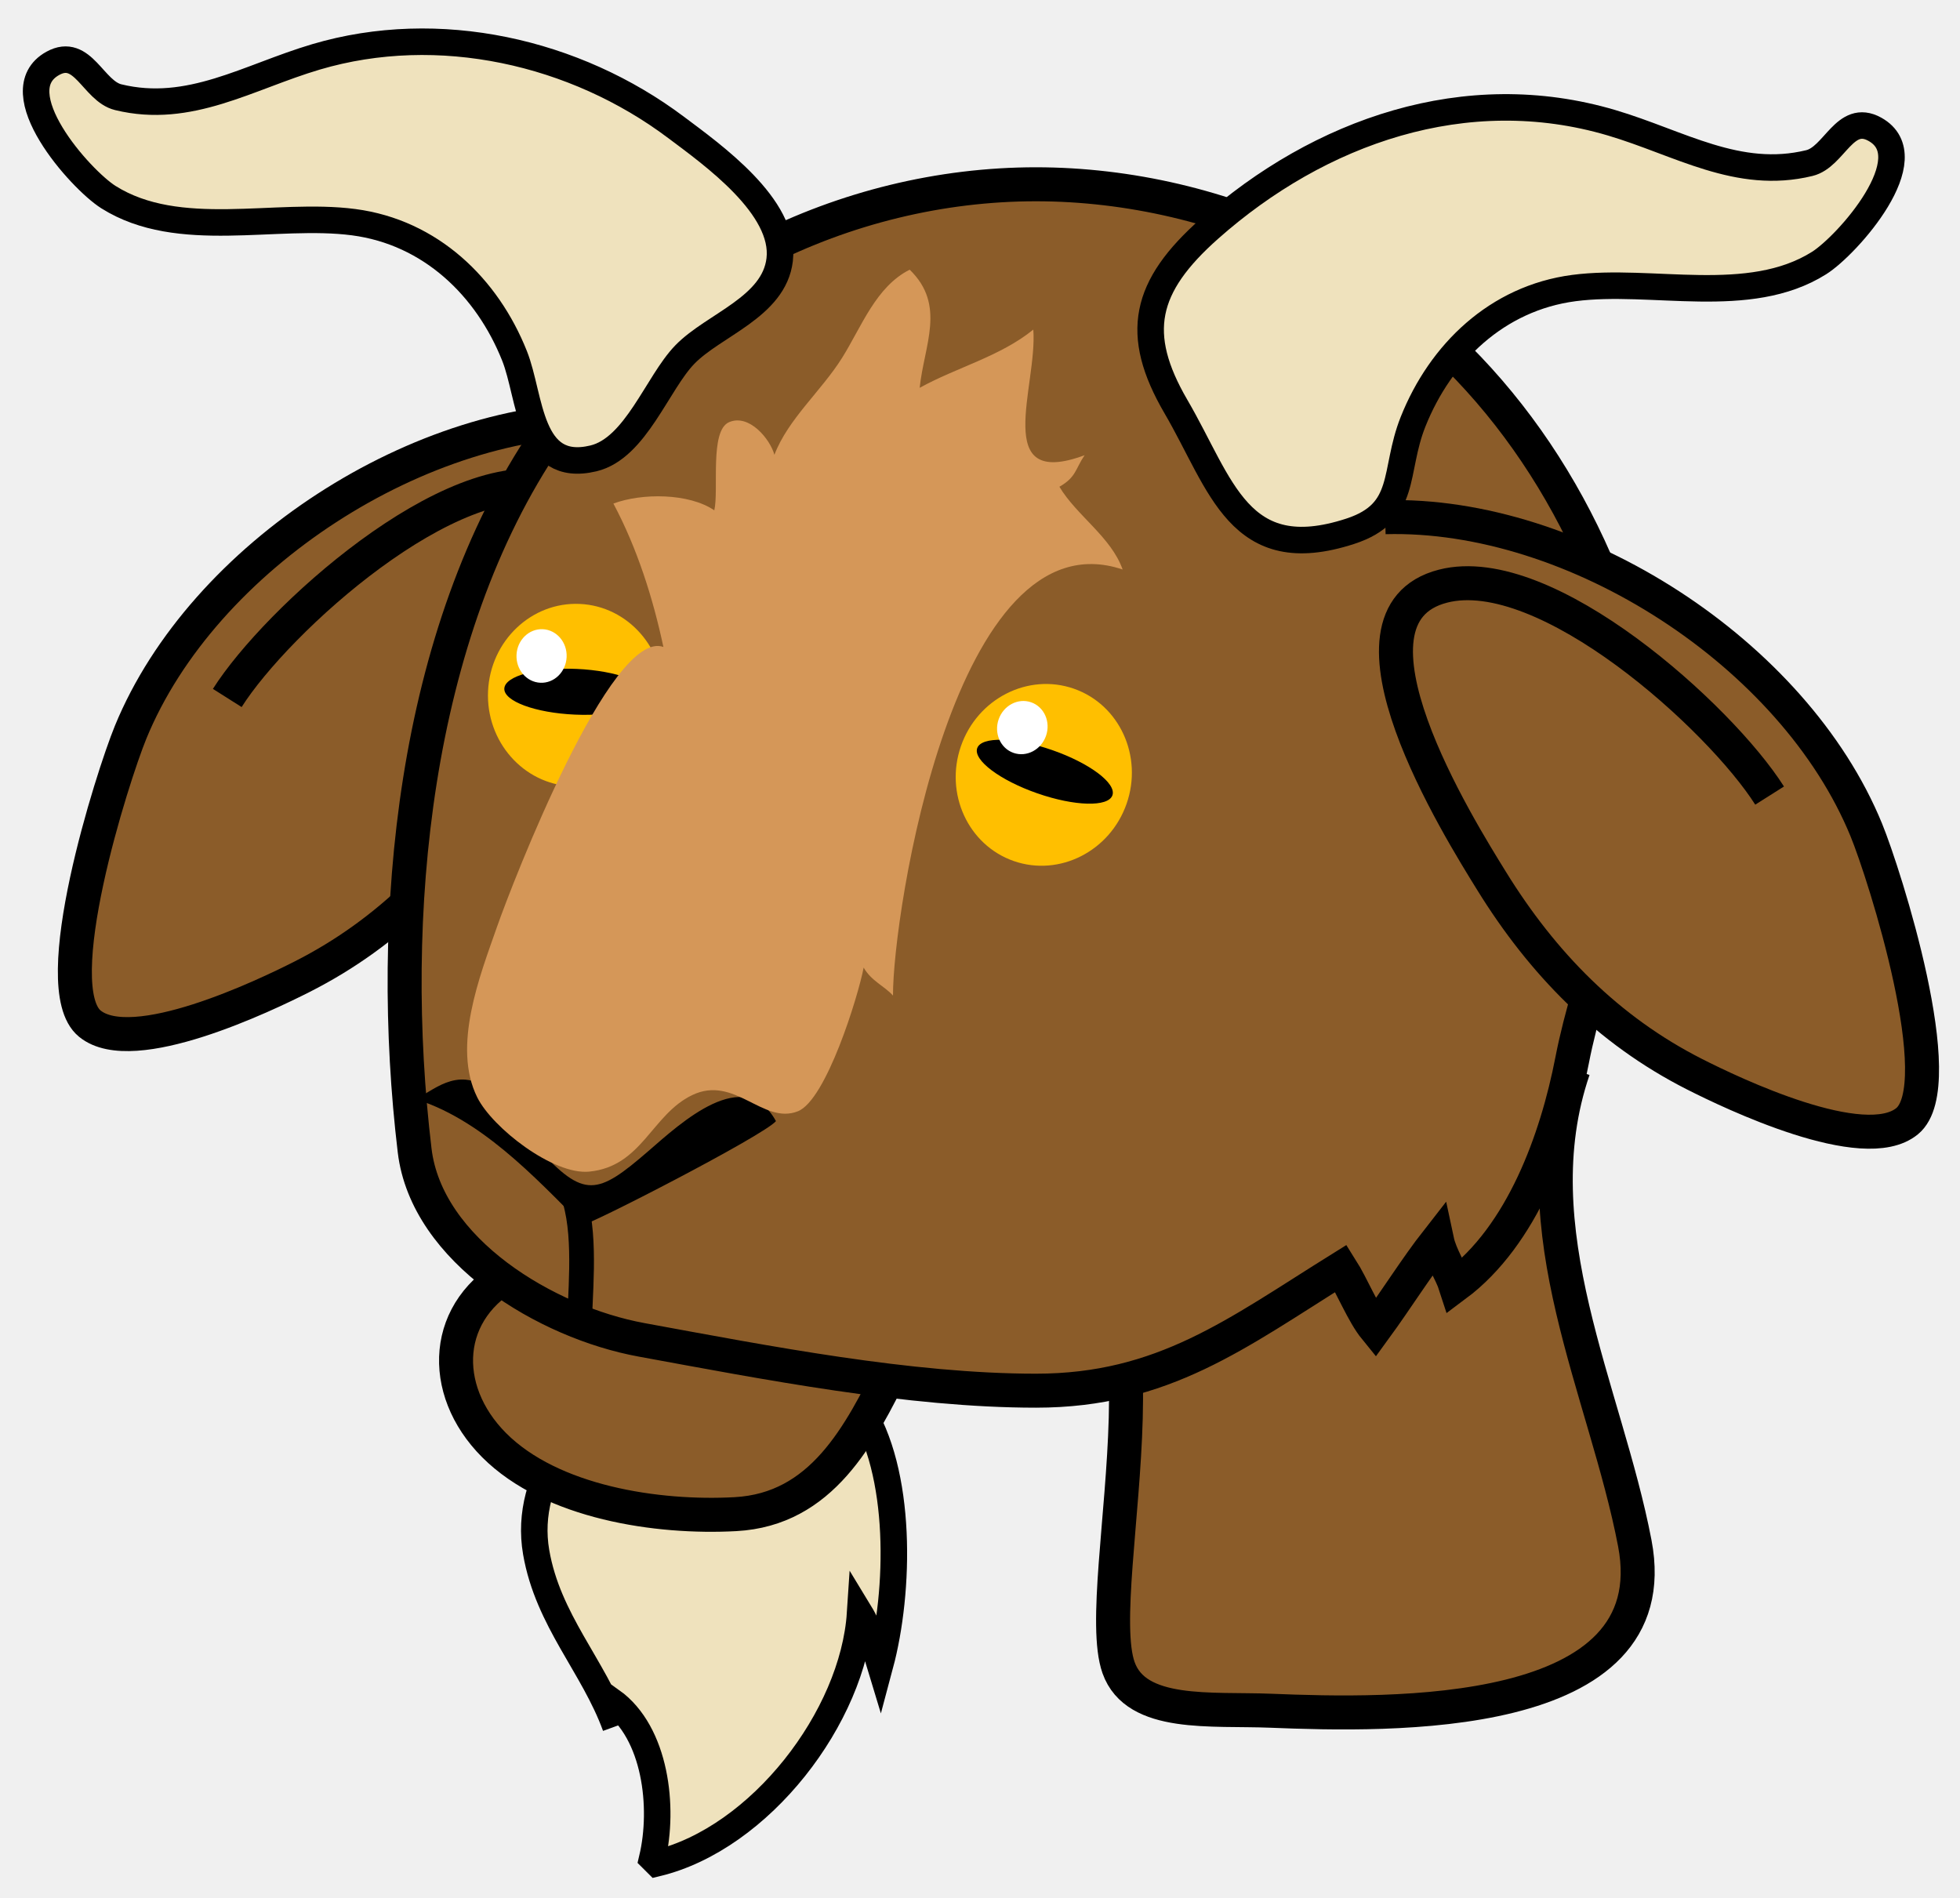
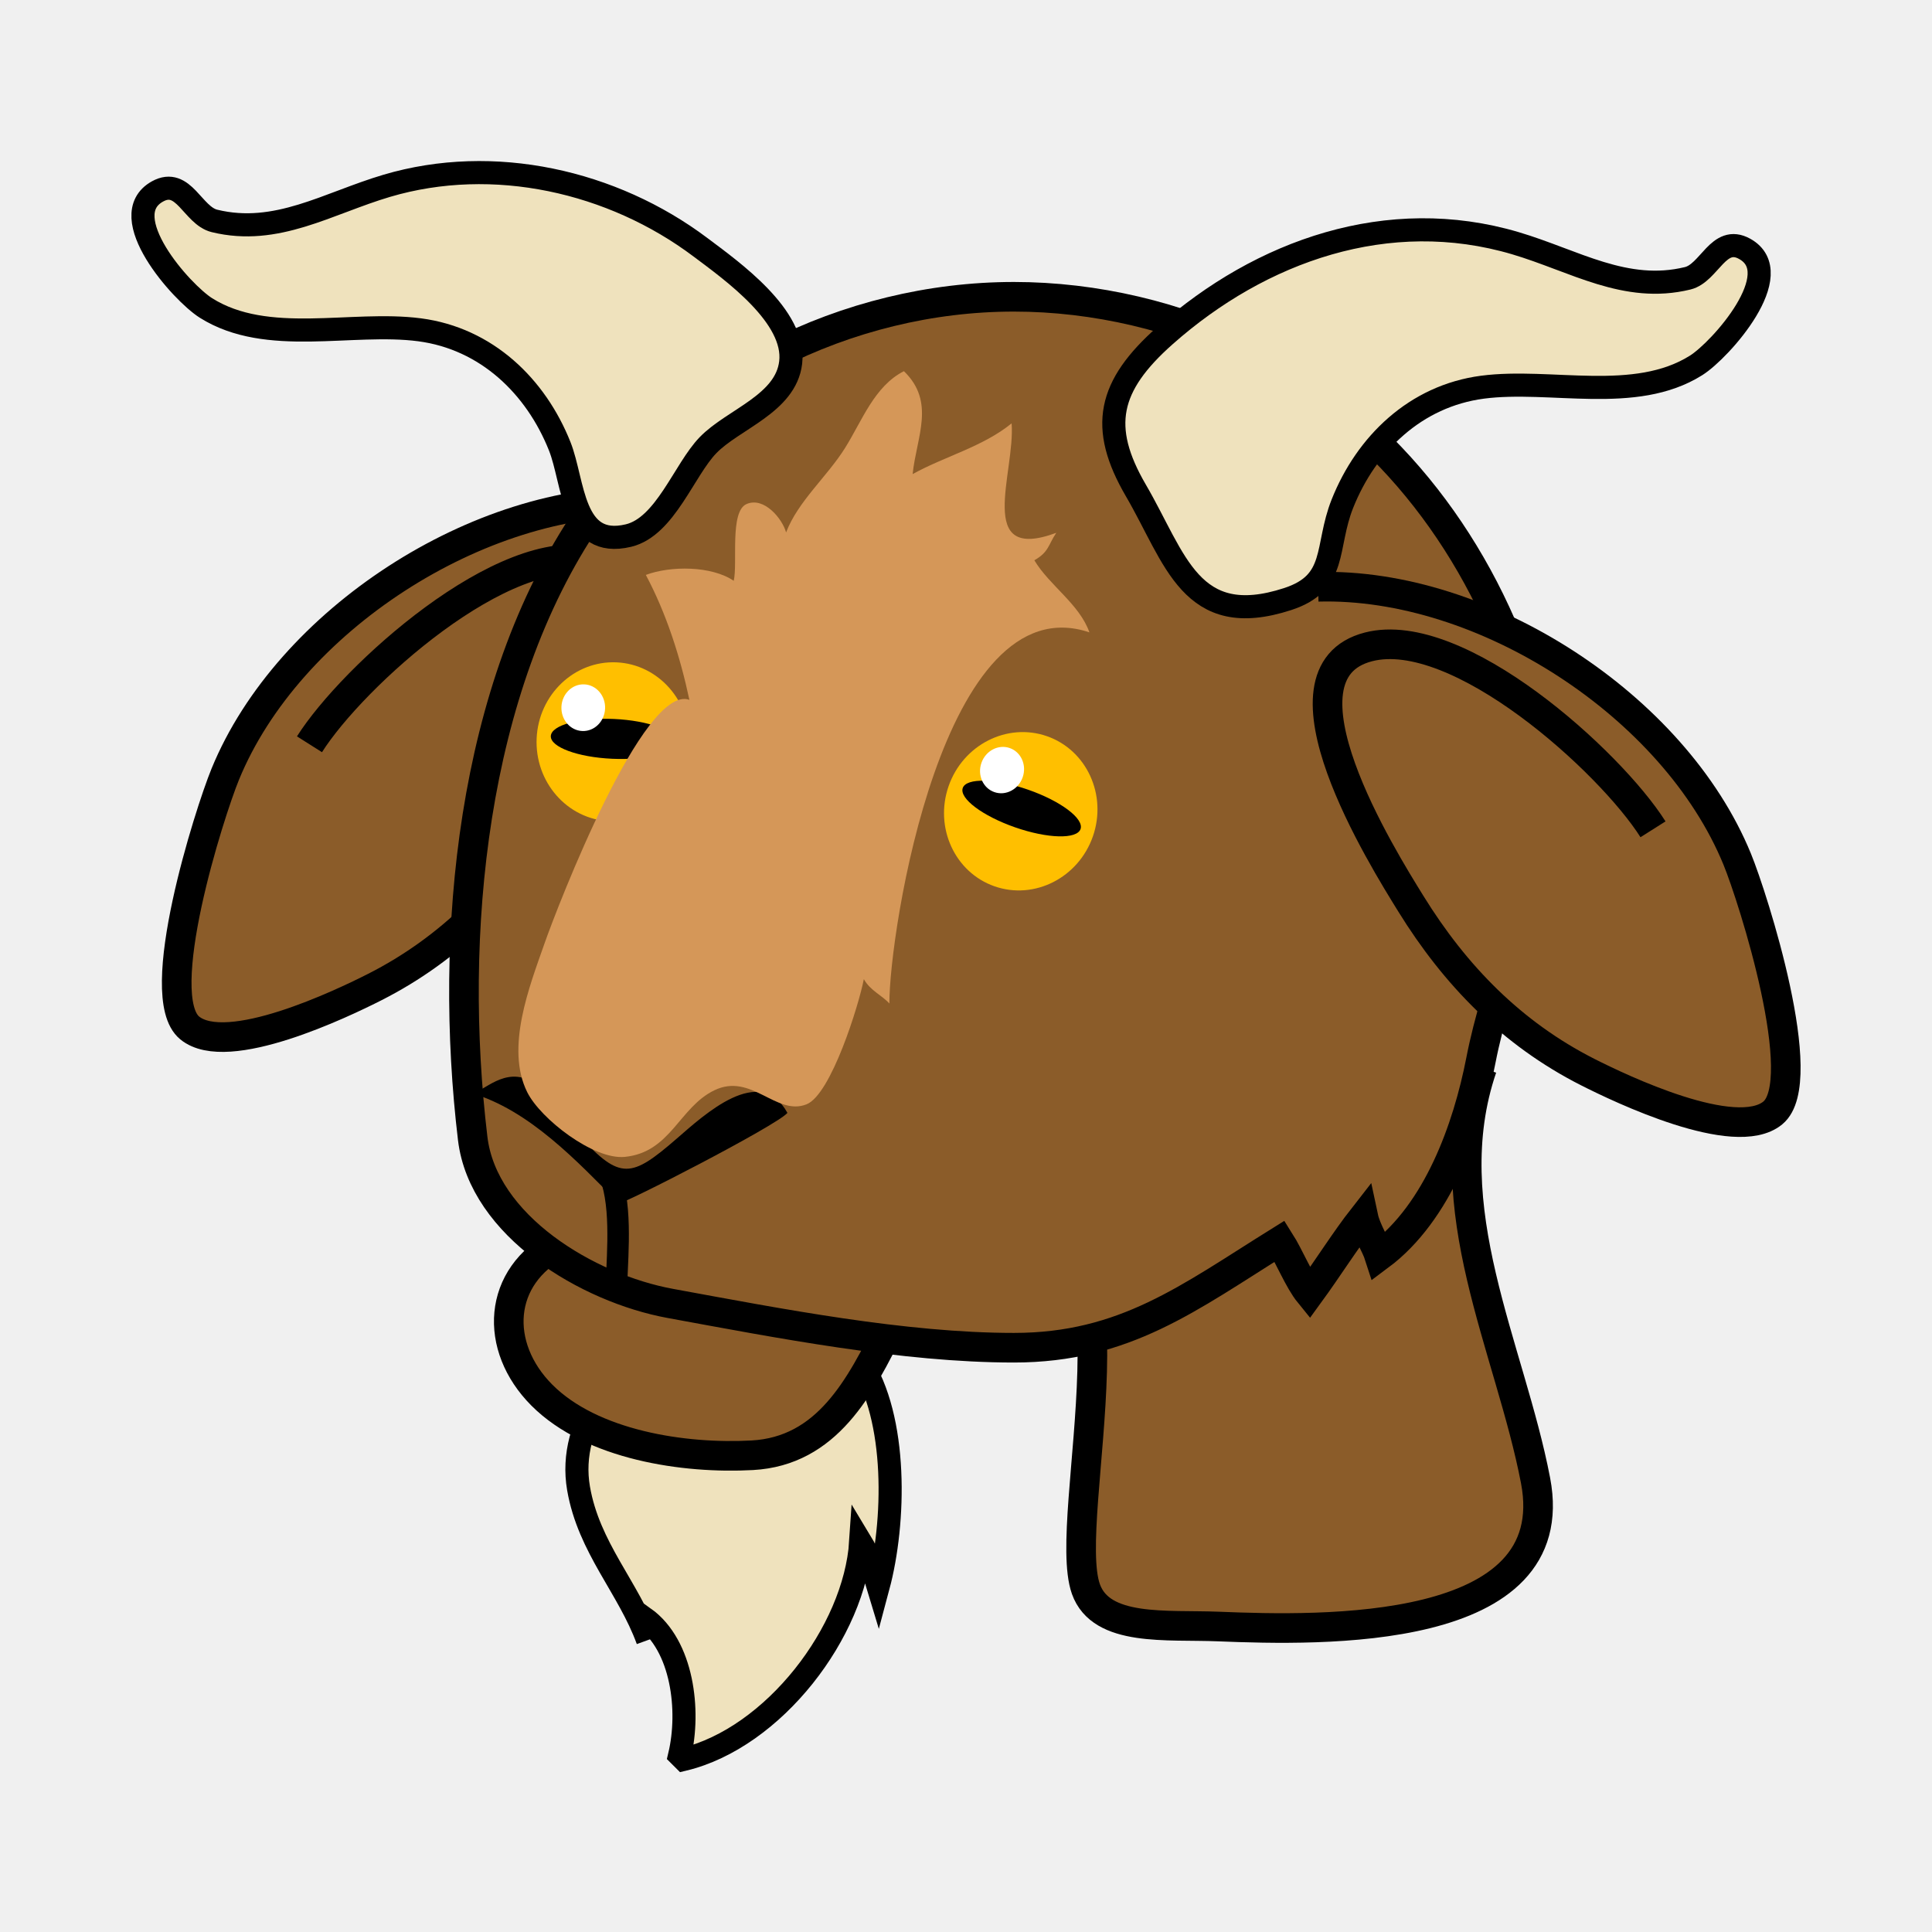
- <svg xmlns="http://www.w3.org/2000/svg" version="1.1" id="Layer_1" width="209.996" height="203.345" viewBox="0 0 209.996 203.345" overflow="visible" enable-background="new 0 0 209.996 203.345" xml:space="preserve">
-   <g>
-     <path fill="#8B5C29" stroke="#000000" stroke-width="3.642" d="M65.543,44.957c-20.349-0.548-43.814,14.612-51.552,33.509   c-1.955,4.774-9.129,27.308-4.37,31.208c4.617,3.779,18.759-2.998,22.766-5.033c9.319-4.726,16.3-11.893,21.747-20.708   c3.403-5.51,17.729-28.377,5.201-31.589c-11.029-2.828-29.717,14.114-34.985,22.44" />
-     <path fill="#EFE2BD" stroke="#000000" stroke-width="2.841" d="M92.06,150.661c-9.916-14.946-37.438-0.683-34.615,15.65   c1.266,7.32,6.139,12.168,8.501,18.659c-0.372-1.024-0.292-2.041-0.424-2.728c4.731,3.4,5.659,11.403,4.354,16.898   c0.169,0.164,0.336,0.331,0.499,0.498c11.064-2.668,21.048-15.665,21.777-26.772c1.014,1.664,1.65,3.908,2.142,5.534   C96.403,170.516,96.723,157.683,92.06,150.661z" />
-     <path fill="#8B5C29" stroke="#000000" stroke-width="3.642" d="M55.127,136.218c-7.717,3.984-8.137,12.657-2.193,18.619   c6.15,6.164,17.525,7.854,25.87,7.395c18.399-1.014,16.397-31.4,31.966-30.849c17.301,0.615,5.924,38.429,9.075,47.3   c1.885,5.303,9.929,4.354,16.321,4.613c12.634,0.509,42.668,1.287,38.987-17.948c-3.123-16.319-12.429-33.604-6.575-50.759" />
-     <path fill="#8B5C29" stroke="#000000" stroke-width="3.642" d="M175.576,84.172c-0.68,10.272-5.216,19.536-7.145,29.471   c-1.64,8.436-5.329,18.732-12.491,24.064c-0.436-1.362-1.626-3.157-1.966-4.756c-2.221,2.84-4.364,6.268-6.635,9.383   c-1.304-1.601-2.456-4.531-3.662-6.431c-11.144,6.939-19.047,13.101-32.681,13.101c-13.575,0-28.925-3.004-42.269-5.449   c-10.151-1.86-23.019-9.54-24.303-20.298c-2.982-24.952-0.213-55.313,14.162-76.429c11.583-17.011,31.914-27.084,52.409-27.084   c9.931,0,20.21,2.389,29.063,6.844c16.112,8.108,27.582,22.837,33.296,39.819C175.318,72.238,175.968,78.228,175.576,84.172z" />
-     <path fill="#EFE2BD" stroke="#000000" stroke-width="2.841" d="M168.624,30.864c-8.232,1.082-14.293,6.947-17.231,14.331   c-2.141,5.387-0.52,9.7-6.726,11.727c-11.951,3.895-13.79-4.983-18.674-13.356c-4.55-7.802-3.39-12.872,3.578-19.049   c11.795-10.456,27.479-15.986,43.096-11.363c7.273,2.154,13.546,6.182,21.191,4.318c2.691-0.654,3.786-5.407,7.009-3.625   c5.432,3.005-2.95,12.438-5.968,14.336C187.367,32.92,177.003,29.765,168.624,30.864z" />
-     <path fill="#EFE2BD" stroke="#000000" stroke-width="2.841" d="M37.898,23.806c8.231,1.082,14.292,6.945,17.23,14.324   c1.761,4.419,1.465,12.654,8.447,10.985c4.535-1.081,6.849-8.088,9.803-11.129c3.095-3.19,9.554-5.076,10.157-10.16   c0.67-5.661-7.197-11.245-11.098-14.174C61.62,5.52,46.983,2.21,33.858,6.094c-7.274,2.154-13.545,6.184-21.192,4.32   c-2.69-0.655-3.788-5.408-7.009-3.626c-5.43,3.006,2.951,12.438,5.967,14.336C19.158,25.86,29.522,22.707,37.898,23.806z" />
-     <g>
-       <g>
-         <path fill="#FFBF00" d="M62.114,64.707c-5.175-0.231-9.582,3.964-9.824,9.349c-0.24,5.385,3.774,9.956,8.951,10.188     c5.175,0.232,9.58-3.961,9.822-9.348C71.306,69.51,67.29,64.939,62.114,64.707z" />
-         <ellipse transform="matrix(0.999 0.0447 -0.0447 0.999 3.3785 -2.6863)" enable-background="new    " cx="61.693" cy="74.122" rx="7.671" ry="2.45" />
+ <svg xmlns="http://www.w3.org/2000/svg" version="1.1" id="Layer_1" width="100" height="100" viewBox="0 0 100 100" overflow="visible" enable-background="new 0 0 209.996 203.345" xml:space="preserve" style="overflow:visible">
+   <defs id="defs47" />
+   <g id="g3" transform="matrix(0.4208299,0,0,0.4208299,5.771205,7.05237)">
+     <path d="M 65.543,44.957 C 45.194,44.409 21.729,59.569 13.991,78.466 c -1.955,4.774 -9.129,27.308 -4.37,31.208 4.617,3.779 18.759,-2.998 22.766,-5.033 9.319,-4.726 16.3,-11.893 21.747,-20.708 3.403,-5.51 17.729,-28.377 5.201,-31.589 C 48.306,49.516 29.618,66.458 24.35,74.784" id="path5" style="fill:#8b5c29;stroke:#000000;stroke-width:3.642" />
+     <path d="m 92.06,150.661 c -9.916,-14.946 -37.438,-0.683 -34.615,15.65 1.266,7.32 6.139,12.168 8.501,18.659 -0.372,-1.024 -0.292,-2.041 -0.424,-2.728 4.731,3.4 5.659,11.403 4.354,16.898 0.169,0.164 0.336,0.331 0.499,0.498 11.064,-2.668 21.048,-15.665 21.777,-26.772 1.014,1.664 1.65,3.908 2.142,5.534 2.109,-7.884 2.429,-20.717 -2.234,-27.739 z" id="path7" style="fill:#efe2bd;stroke:#000000;stroke-width:2.841" />
+     <path d="m 55.127,136.218 c -7.717,3.984 -8.137,12.657 -2.193,18.619 6.15,6.164 17.525,7.854 25.87,7.395 18.399,-1.014 16.397,-31.4 31.966,-30.849 17.301,0.615 5.924,38.429 9.075,47.3 1.885,5.303 9.929,4.354 16.321,4.613 12.634,0.509 42.668,1.287 38.987,-17.948 -3.123,-16.319 -12.429,-33.604 -6.575,-50.759" id="path9" style="fill:#8b5c29;stroke:#000000;stroke-width:3.642" />
+     <path d="m 175.576,84.172 c -0.68,10.272 -5.216,19.536 -7.145,29.471 -1.64,8.436 -5.329,18.732 -12.491,24.064 -0.436,-1.362 -1.626,-3.157 -1.966,-4.756 -2.221,2.84 -4.364,6.268 -6.635,9.383 -1.304,-1.601 -2.456,-4.531 -3.662,-6.431 -11.144,6.939 -19.047,13.101 -32.681,13.101 -13.575,0 -28.925,-3.004 -42.269,-5.449 -10.151,-1.86 -23.019,-9.54 -24.303,-20.298 C 41.442,98.305 44.211,67.944 58.586,46.828 70.169,29.817 90.5,19.744 110.995,19.744 c 9.931,0 20.21,2.389 29.063,6.844 16.112,8.108 27.582,22.837 33.296,39.819 1.964,5.831 2.614,11.821 2.222,17.765 z" id="path11" style="fill:#8b5c29;stroke:#000000;stroke-width:3.642" />
+     <path d="m 168.624,30.864 c -8.232,1.082 -14.293,6.947 -17.231,14.331 -2.141,5.387 -0.52,9.7 -6.726,11.727 -11.951,3.895 -13.79,-4.983 -18.674,-13.356 -4.55,-7.802 -3.39,-12.872 3.578,-19.049 11.795,-10.456 27.479,-15.986 43.096,-11.363 7.273,2.154 13.546,6.182 21.191,4.318 2.691,-0.654 3.786,-5.407 7.009,-3.625 5.432,3.005 -2.95,12.438 -5.968,14.336 -7.532,4.737 -17.896,1.582 -26.275,2.681 z" id="path13" style="fill:#efe2bd;stroke:#000000;stroke-width:2.841" />
+     <path d="m 37.898,23.806 c 8.231,1.082 14.292,6.945 17.23,14.324 1.761,4.419 1.465,12.654 8.447,10.985 4.535,-1.081 6.849,-8.088 9.803,-11.129 3.095,-3.19 9.554,-5.076 10.157,-10.16 C 84.205,22.165 76.338,16.581 72.437,13.652 61.62,5.52 46.983,2.21 33.858,6.094 26.584,8.248 20.313,12.278 12.666,10.414 9.976,9.759 8.878,5.006 5.657,6.788 c -5.43,3.006 2.951,12.438 5.967,14.336 7.534,4.736 17.898,1.583 26.274,2.682 z" id="path15" style="fill:#efe2bd;stroke:#000000;stroke-width:2.841" />
+     <g id="g17">
+       <g id="g19">
+         <path d="m 62.114,64.707 c -5.175,-0.231 -9.582,3.964 -9.824,9.349 -0.24,5.385 3.774,9.956 8.951,10.188 5.175,0.232 9.58,-3.961 9.822,-9.348 0.243,-5.386 -3.773,-9.957 -8.949,-10.189 z" id="path21" style="fill:#ffbf00" />
+         <ellipse transform="matrix(0.999,0.0447,-0.0447,0.999,3.3785,-2.6863)" enable-background="new    " cx="61.693" cy="74.122" rx="7.671" ry="2.45" id="ellipse23" d="m 69.364,74.122 c 0,1.353 -3.434,2.45 -7.671,2.45 -4.237,0 -7.671,-1.097 -7.671,-2.45 0,-1.353 3.434,-2.45 7.671,-2.45 4.237,0 7.671,1.097 7.671,2.45 z" />
      </g>
-       <ellipse transform="matrix(0.999 0.0444 -0.0444 0.999 3.1799 -2.5084)" fill="#FFFFFF" cx="58.023" cy="70.287" rx="2.687" ry="2.872" />
+       <ellipse transform="matrix(0.999,0.0444,-0.0444,0.999,3.1799,-2.5084)" cx="58.023" cy="70.287" rx="2.687" ry="2.872" id="ellipse25" style="fill:#ffffff" d="m 60.71,70.287 c 0,1.586 -1.203,2.872 -2.687,2.872 -1.484,0 -2.687,-1.286 -2.687,-2.872 0,-1.586 1.203,-2.872 2.687,-2.872 1.484,0 2.687,1.286 2.687,2.872 z" />
    </g>
-     <g>
-       <g>
-         <path fill="#FFBF00" d="M115.052,73.789c-4.895-1.706-10.318,1.049-12.092,6.143c-1.773,5.089,0.763,10.619,5.657,12.325     c4.891,1.703,10.313-1.052,12.088-6.143C122.479,81.022,119.942,75.493,115.052,73.789z" />
-         <ellipse transform="matrix(0.9443 0.329 -0.329 0.9443 33.433 -32.2259)" enable-background="new    " cx="111.949" cy="82.687" rx="7.671" ry="2.45" />
+     <g id="g27">
+       <g id="g29">
+         <path d="m 115.052,73.789 c -4.895,-1.706 -10.318,1.049 -12.092,6.143 -1.773,5.089 0.763,10.619 5.657,12.325 4.891,1.703 10.313,-1.052 12.088,-6.143 1.774,-5.092 -0.763,-10.621 -5.653,-12.325 z" id="path31" style="fill:#ffbf00" />
+         <ellipse transform="matrix(0.9443,0.329,-0.329,0.9443,33.433,-32.2259)" enable-background="new    " cx="111.949" cy="82.687" rx="7.671" ry="2.45" id="ellipse33" d="m 119.62,82.687 c 0,1.353 -3.434,2.45 -7.671,2.45 -4.237,0 -7.671,-1.097 -7.671,-2.45 0,-1.353 3.434,-2.45 7.671,-2.45 4.237,0 7.671,1.097 7.671,2.45 z" />
      </g>
-       <ellipse transform="matrix(0.9443 0.329 -0.329 0.9443 31.752 -31.6991)" fill="#FFFFFF" cx="109.532" cy="77.963" rx="2.687" ry="2.87" />
+       <ellipse transform="matrix(0.9443,0.329,-0.329,0.9443,31.752,-31.6991)" cx="109.532" cy="77.963" rx="2.687" ry="2.87" id="ellipse35" style="fill:#ffffff" d="m 112.219,77.963 c 0,1.585 -1.203,2.87 -2.687,2.87 -1.484,0 -2.687,-1.285 -2.687,-2.87 0,-1.585 1.203,-2.87 2.687,-2.87 1.484,0 2.687,1.285 2.687,2.87 z" />
    </g>
-     <path d="M62.389,131.235c0.288,0.288,19.484-9.583,20.747-11.114c-3.379-6.134-10.188,0.192-13.657,3.2   c-5.509,4.774-6.907,5.116-11.871-0.32c-1.915-2.099-3.71-5.867-6.505-7.02c-3.248-1.336-5.806,2.004-6.919,1.679   C51.394,119.759,57.263,126.072,62.389,131.235z" />
-     <path fill="#8B5C29" stroke="#000000" stroke-width="2.647" d="M61.605,128.646c1.234,4.277,0.48,10.429,0.474,13.974" />
-     <path fill="#8B5C29" stroke="#000000" stroke-width="3.642" d="M148.405,55.414c20.349-0.549,43.813,14.612,51.552,33.51   c1.956,4.771,9.131,27.308,4.369,31.208c-4.616,3.779-18.757-3-22.766-5.033c-9.319-4.727-16.3-11.893-21.749-20.71   c-3.403-5.508-17.728-28.375-5.2-31.587c11.03-2.828,29.72,14.112,34.986,22.44" />
-     <path fill="#D59758" d="M63.13,125.533c5.661-0.561,6.678-6.102,11.028-8.197c4.553-2.192,7.58,3.205,11.321,1.734   c3.04-1.193,6.47-12.337,7.054-15.399c0.804,1.43,2.257,1.999,3.143,3c-0.045-8.556,6.555-51.733,24.604-45.651   c-1.229-3.482-4.928-5.773-6.775-8.868c1.807-1.028,1.694-1.89,2.699-3.377c-10.065,3.733-5.024-7.418-5.495-13.461   c-3.554,2.888-8.234,4.055-12.174,6.239c0.47-4.57,2.861-8.856-1.072-12.659c-3.635,1.842-5.14,6.093-7.245,9.454   c-2.213,3.534-5.78,6.543-7.247,10.379c-0.459-1.675-2.7-4.417-4.852-3.496c-2.118,0.905-1.08,7.292-1.589,9.447   c-2.727-1.856-7.769-1.864-10.81-0.724c2.535,4.763,4.233,10.089,5.357,15.364c-5.606-2.028-16.156,25.208-17.835,30.01   c-1.824,5.214-4.823,12.805-2.109,18.25C52.764,120.851,59.283,125.912,63.13,125.533z" />
+     <path d="m 62.389,131.235 c 0.288,0.288 19.484,-9.583 20.747,-11.114 -3.379,-6.134 -10.188,0.192 -13.657,3.2 -5.509,4.774 -6.907,5.116 -11.871,-0.32 -1.915,-2.099 -3.71,-5.867 -6.505,-7.02 -3.248,-1.336 -5.806,2.004 -6.919,1.679 7.21,2.099 13.079,8.412 18.205,13.575 z" id="path37" />
+     <path d="m 61.605,128.646 c 1.234,4.277 0.48,10.429 0.474,13.974" id="path39" style="fill:#8b5c29;stroke:#000000;stroke-width:2.647" />
+     <path d="m 148.405,55.414 c 20.349,-0.549 43.813,14.612 51.552,33.51 1.956,4.771 9.131,27.308 4.369,31.208 -4.616,3.779 -18.757,-3 -22.766,-5.033 -9.319,-4.727 -16.3,-11.893 -21.749,-20.71 -3.403,-5.508 -17.728,-28.375 -5.2,-31.587 11.03,-2.828 29.72,14.112 34.986,22.44" id="path41" style="fill:#8b5c29;stroke:#000000;stroke-width:3.642" />
+     <path d="m 63.13,125.533 c 5.661,-0.561 6.678,-6.102 11.028,-8.197 4.553,-2.192 7.58,3.205 11.321,1.734 3.04,-1.193 6.47,-12.337 7.054,-15.399 0.804,1.43 2.257,1.999 3.143,3 -0.045,-8.556 6.555,-51.733 24.604,-45.651 -1.229,-3.482 -4.928,-5.773 -6.775,-8.868 1.807,-1.028 1.694,-1.89 2.699,-3.377 -10.065,3.733 -5.024,-7.418 -5.495,-13.461 -3.554,2.888 -8.234,4.055 -12.174,6.239 0.47,-4.57 2.861,-8.856 -1.072,-12.659 -3.635,1.842 -5.14,6.093 -7.245,9.454 -2.213,3.534 -5.78,6.543 -7.247,10.379 -0.459,-1.675 -2.7,-4.417 -4.852,-3.496 -2.118,0.905 -1.08,7.292 -1.589,9.447 -2.727,-1.856 -7.769,-1.864 -10.81,-0.724 2.535,4.763 4.233,10.089 5.357,15.364 -5.606,-2.028 -16.156,25.208 -17.835,30.01 -1.824,5.214 -4.823,12.805 -2.109,18.25 1.631,3.273 8.15,8.334 11.997,7.955 z" id="path43" style="fill:#d59758" />
  </g>
</svg>
